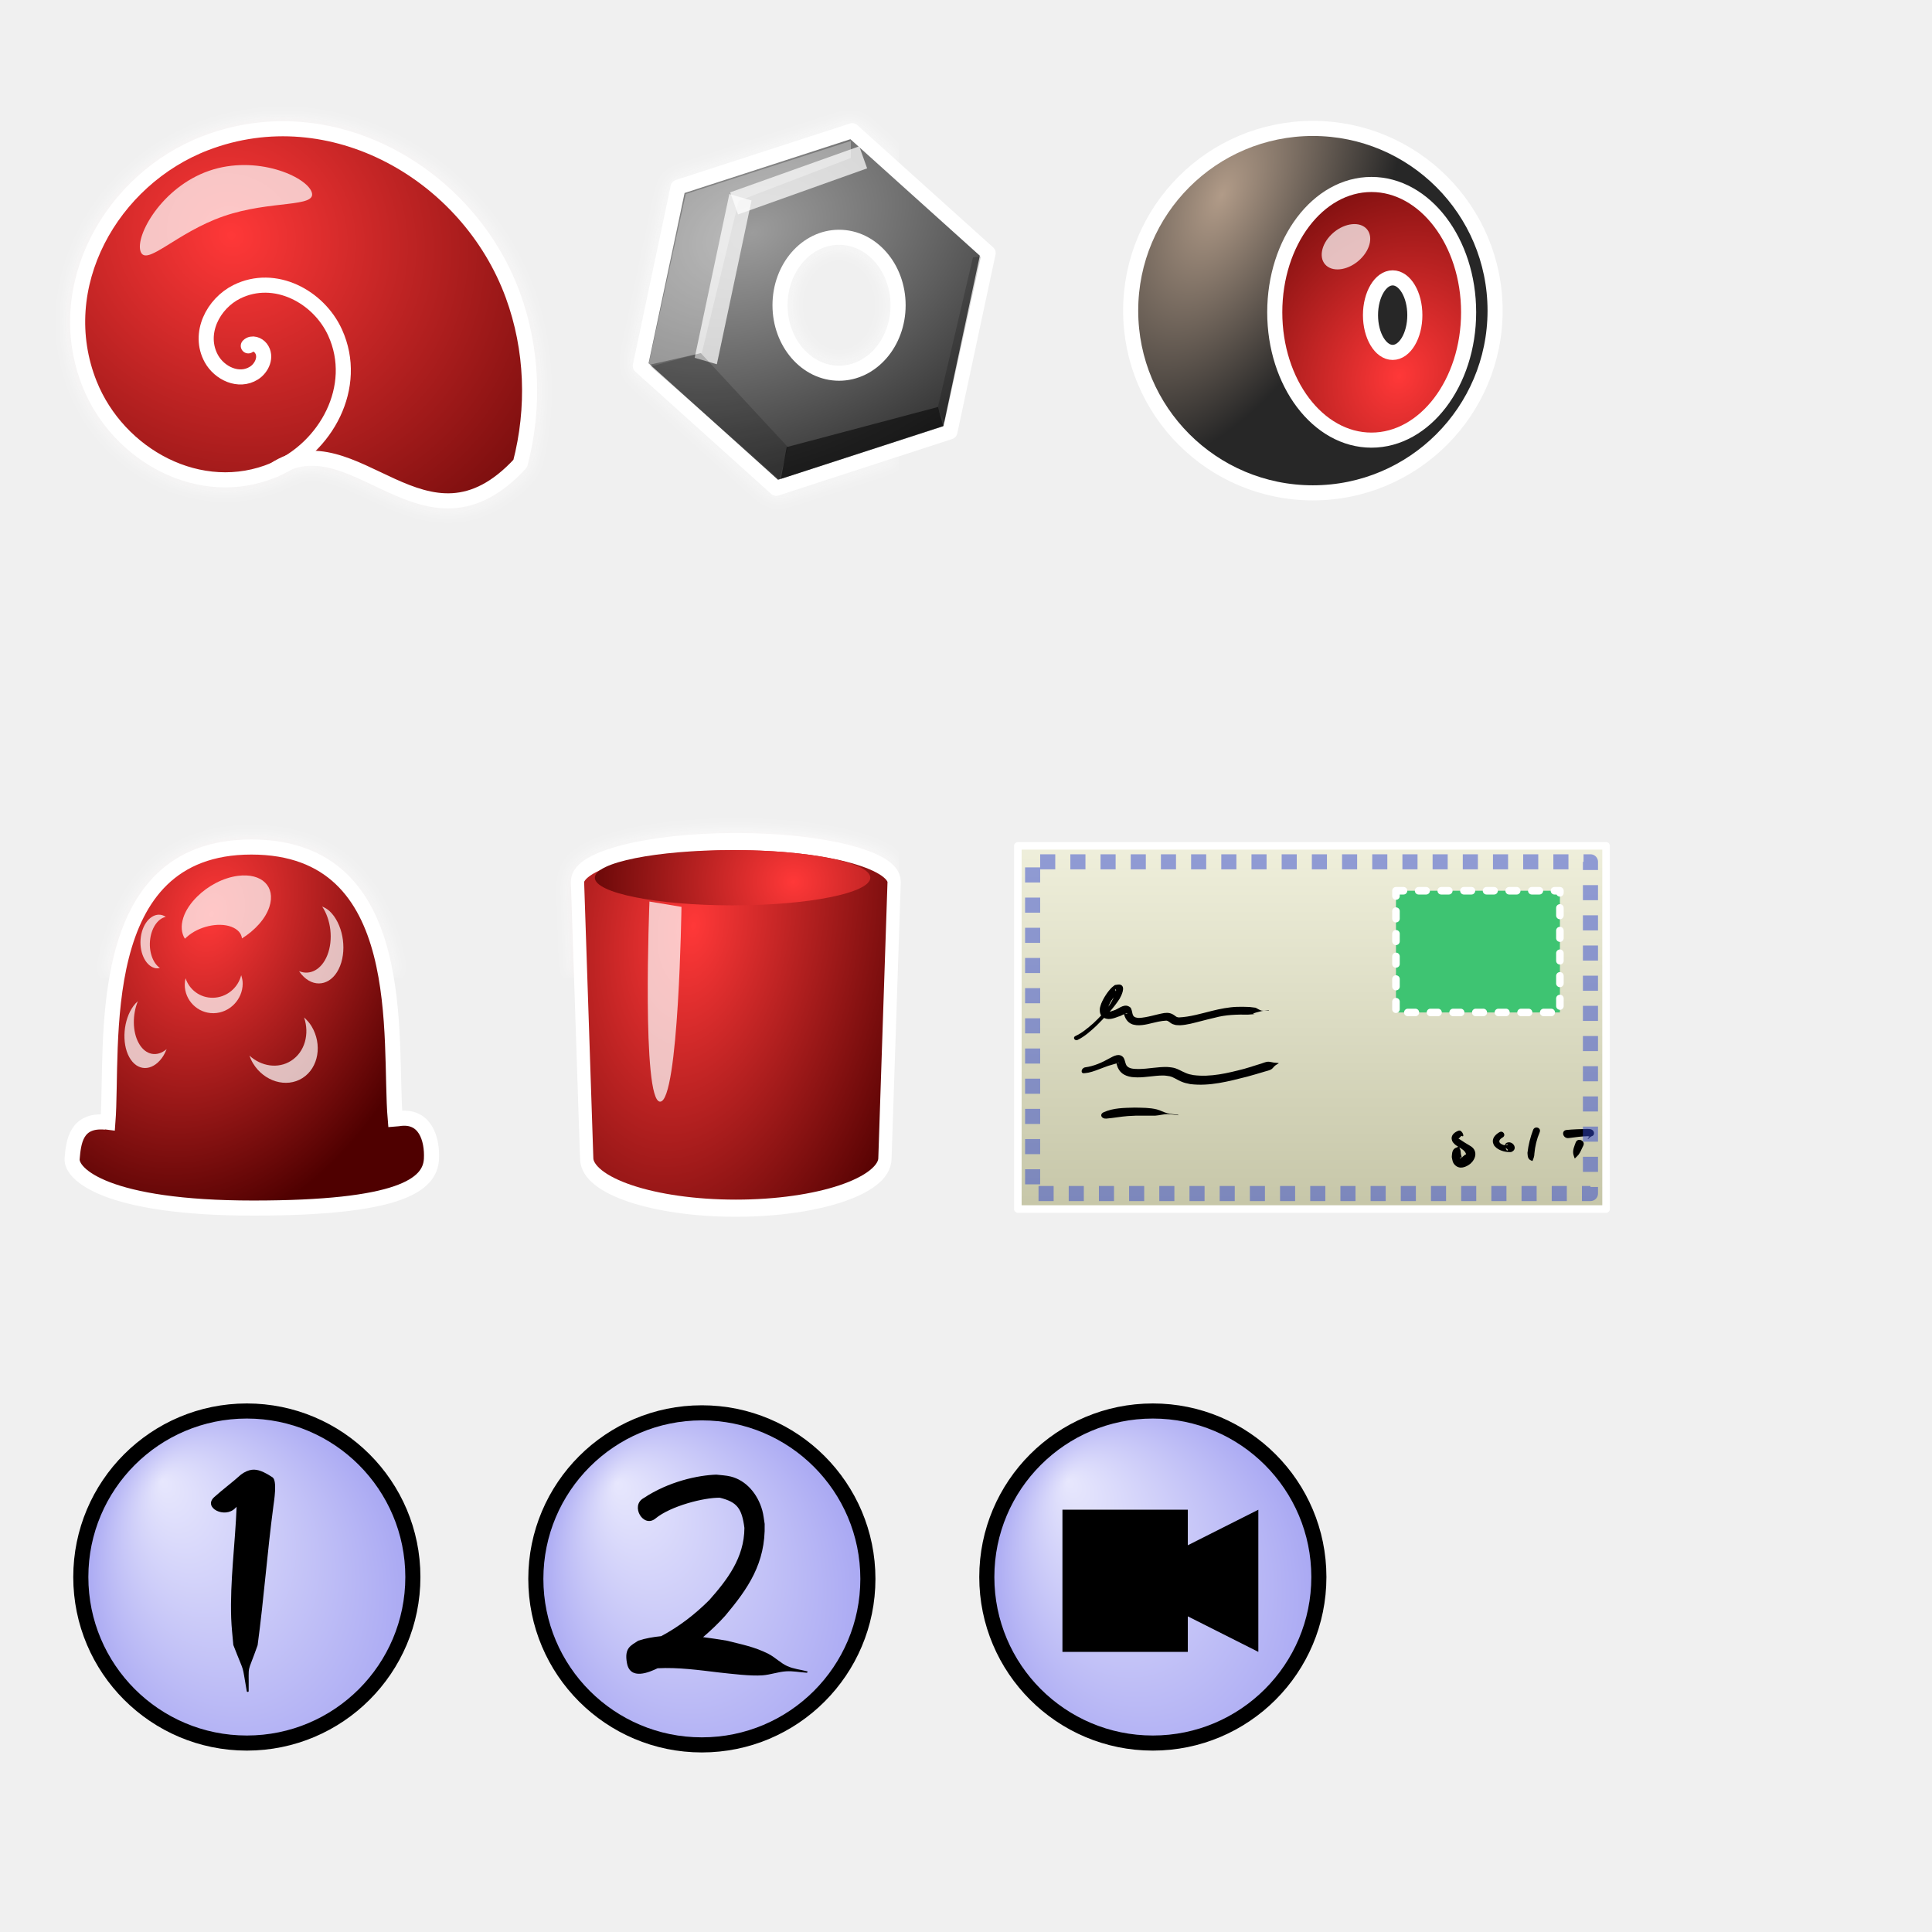
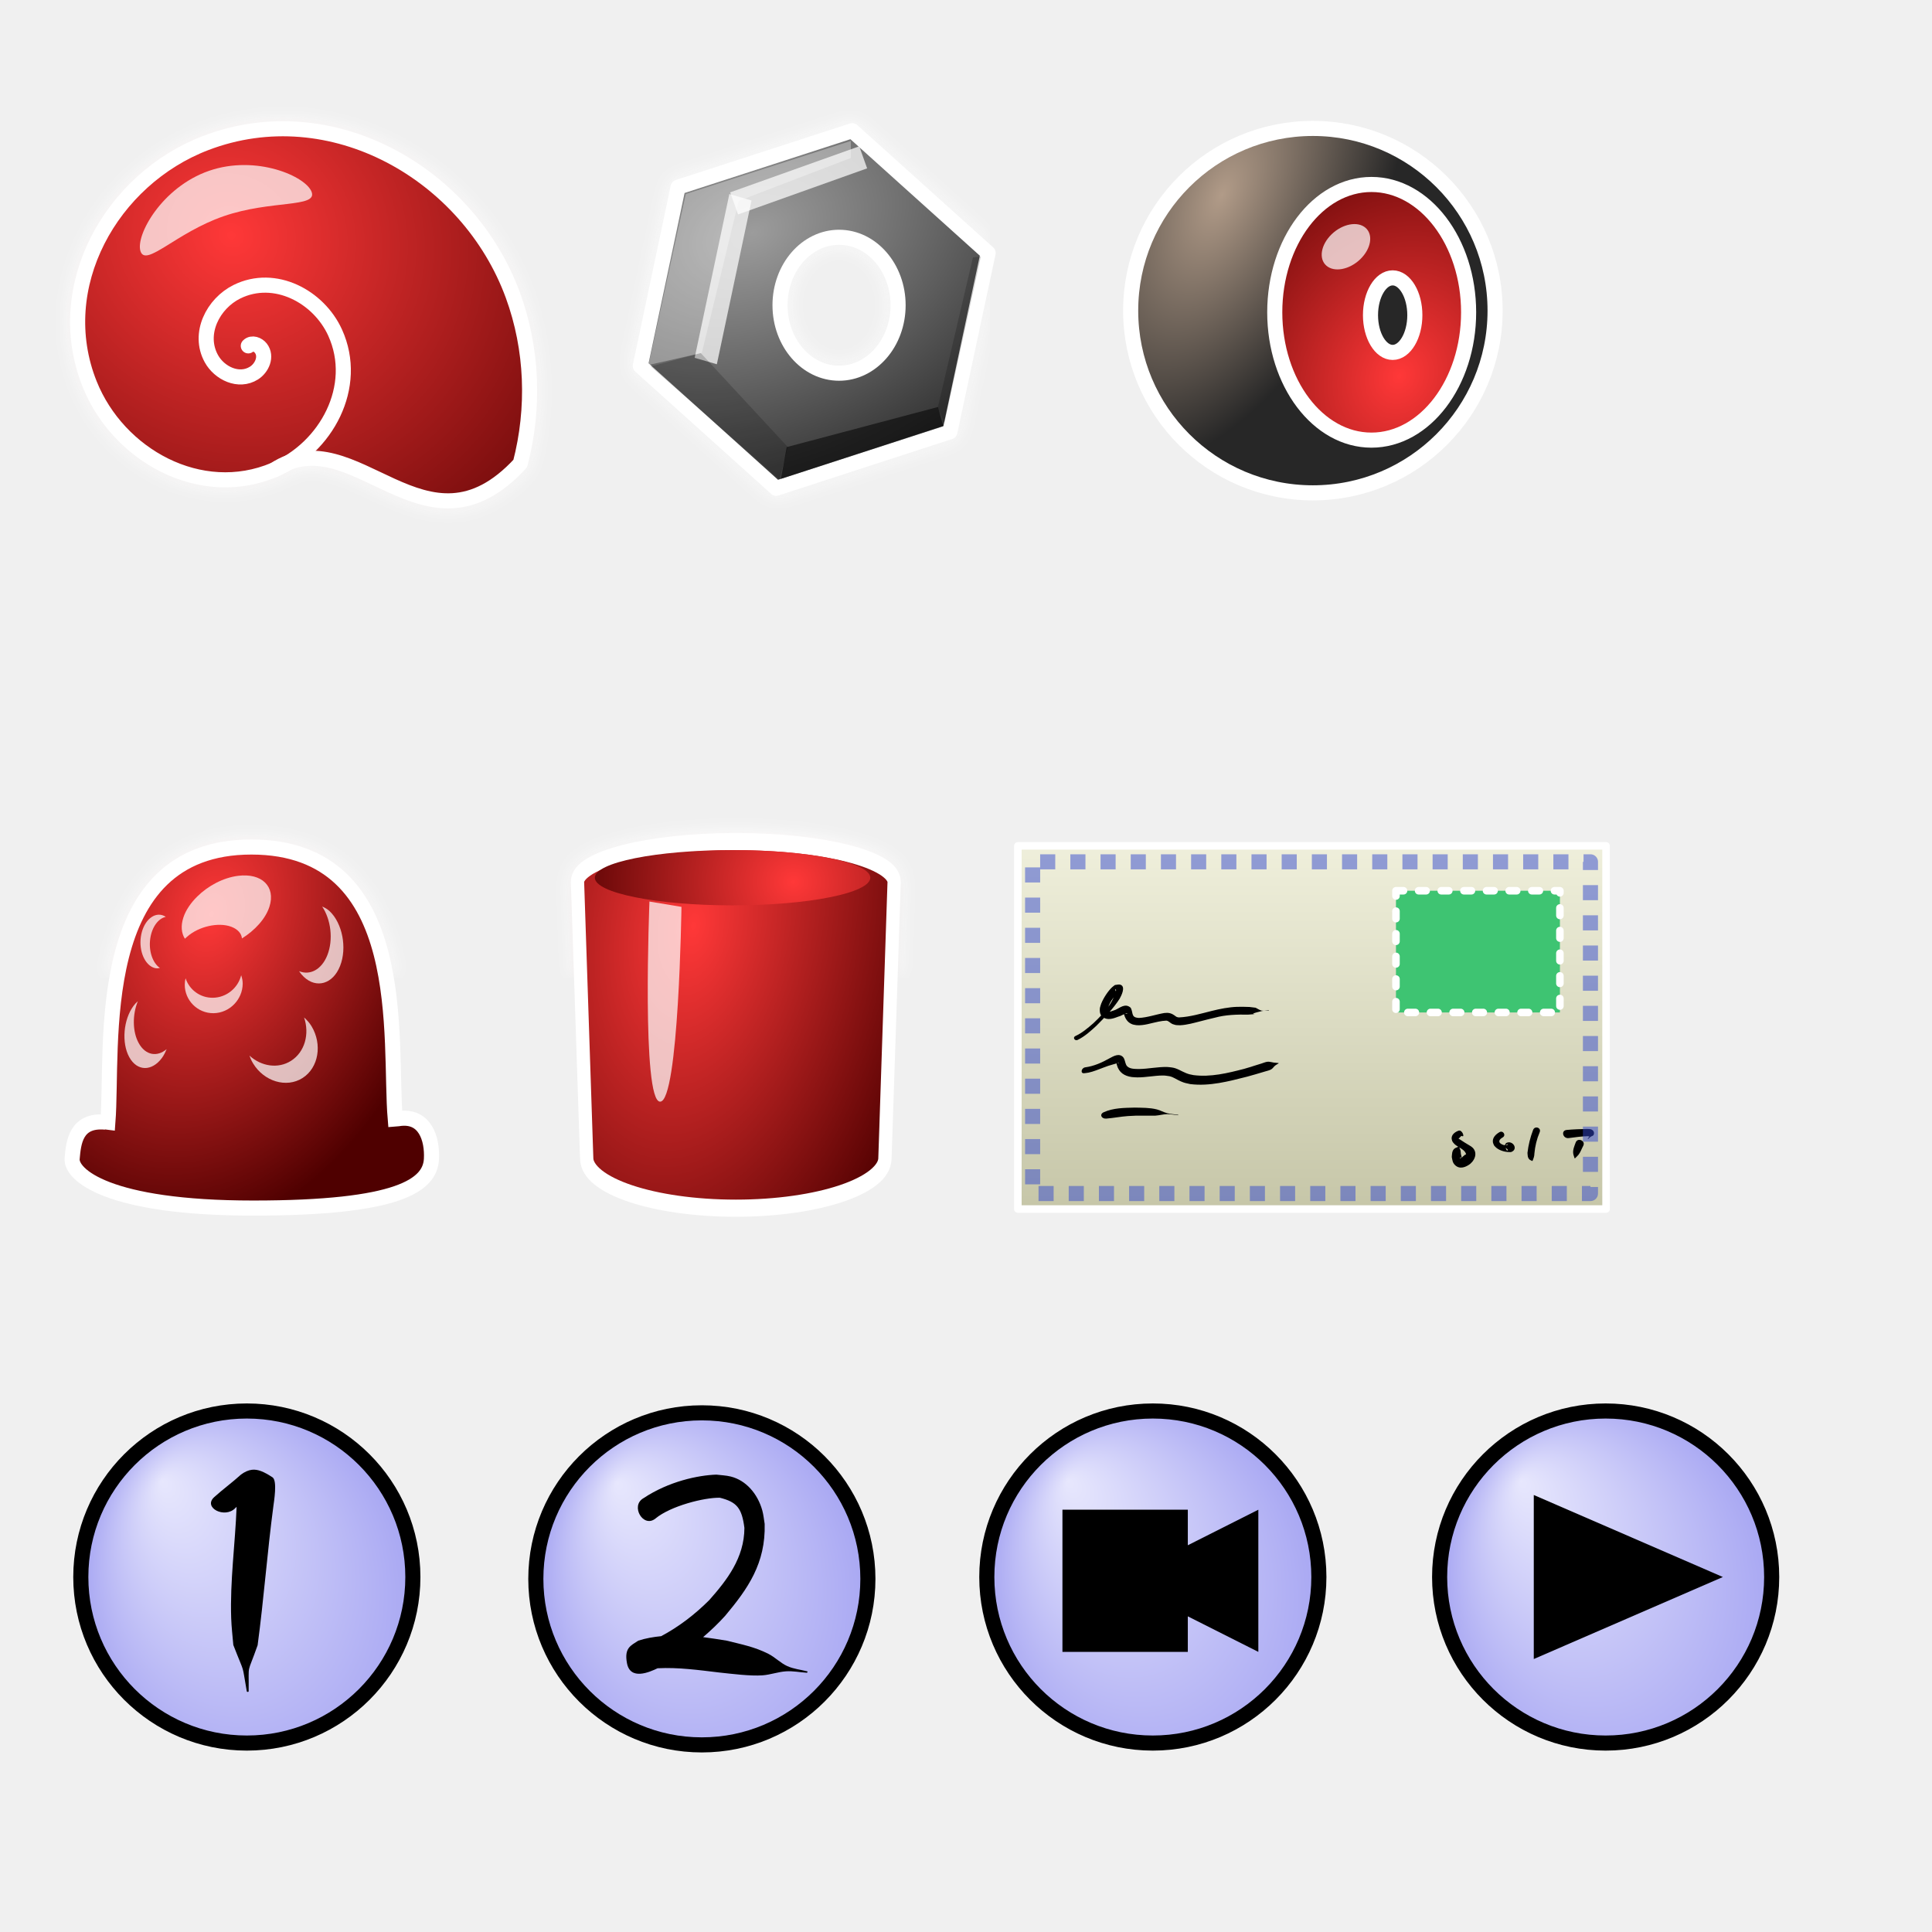
<svg xmlns="http://www.w3.org/2000/svg" xmlns:xlink="http://www.w3.org/1999/xlink" width="256" height="256" id="svg2" version="1.0">
  <defs id="defs4">
    <linearGradient id="linearGradient2410">
      <stop style="stop-color:#e7e7fd;stop-opacity:1" offset="0" id="stop2412" />
      <stop style="stop-color:#a5a4f2;stop-opacity:1" offset="1" id="stop2414" />
    </linearGradient>
    <linearGradient id="linearGradient3352">
      <stop style="stop-color:#c6c6a8;stop-opacity:1;" offset="0" id="stop3354" />
      <stop style="stop-color:#efefdb;stop-opacity:1;" offset="1" id="stop3356" />
    </linearGradient>
    <linearGradient id="linearGradient3275">
      <stop style="stop-color:#b19b88;stop-opacity:1;" offset="0" id="stop3277" />
      <stop style="stop-color:#272727;stop-opacity:1;" offset="1" id="stop3279" />
    </linearGradient>
    <linearGradient id="linearGradient3236">
      <stop id="stop3238" offset="0" style="stop-color:#9c9c9c;stop-opacity:1;" />
      <stop id="stop3240" offset="1" style="stop-color:#272727;stop-opacity:1;" />
    </linearGradient>
    <linearGradient id="linearGradient3168">
      <stop style="stop-color:#ff3838;stop-opacity:1;" offset="0" id="stop3170" />
      <stop style="stop-color:#4f0000;stop-opacity:1;" offset="1" id="stop3172" />
    </linearGradient>
    <filter id="filter3509">
      <feGaussianBlur stdDeviation="1.122" id="feGaussianBlur3511" />
    </filter>
    <linearGradient id="linearGradient3168-9">
      <stop style="stop-color:#ff3838;stop-opacity:1;" offset="0" id="stop3170-2" />
      <stop style="stop-color:#4f0000;stop-opacity:1;" offset="1" id="stop3172-8" />
    </linearGradient>
    <radialGradient r="12.407" fy="15.552" fx="153.715" cy="15.552" cx="153.715" gradientTransform="matrix(-0.5407116,1.708821,-1.2144,-0.3842653,111.749,-251.7625)" gradientUnits="userSpaceOnUse" id="radialGradient3085" xlink:href="#linearGradient3168-9" />
    <radialGradient xlink:href="#linearGradient3168-9" id="radialGradient4191" gradientUnits="userSpaceOnUse" gradientTransform="matrix(-0.5407116,1.708821,-1.2144,-0.3842653,254.296,-242.8174)" cx="141.171" cy="-16.109" fx="141.171" fy="-16.109" r="12.407" />
    <radialGradient xlink:href="#linearGradient3168-9" id="radialGradient4779" gradientUnits="userSpaceOnUse" gradientTransform="matrix(1.724363,0.03676079,-0.03573322,1.599693,-146.7606,-16.76645)" cx="203.38" cy="15.608" fx="203.38" fy="15.608" r="7.812" />
    <radialGradient xlink:href="#linearGradient3168" id="radialGradient5058" gradientUnits="userSpaceOnUse" gradientTransform="matrix(1.81369,1.067278,-0.9837193,1.671695,-3.404269,-19.83994)" cx="17.926" cy="10.397" fx="17.926" fy="10.397" r="15.472" />
    <radialGradient xlink:href="#linearGradient3275" id="radialGradient5060" gradientUnits="userSpaceOnUse" gradientTransform="matrix(-0.7006716,1.45911,-0.7661931,-0.3679296,196.4094,-135.9938)" cx="108.635" cy="18.247" fx="108.635" fy="18.247" r="12.072" />
    <radialGradient xlink:href="#linearGradient3168" id="radialGradient5062" gradientUnits="userSpaceOnUse" gradientTransform="matrix(3.098692,1.417141,-1.65165,3.611466,-204.831,-237.2425)" cx="117.843" cy="26.65" fx="117.843" fy="26.65" r="4.858" />
    <radialGradient xlink:href="#linearGradient3236" id="radialGradient5064" gradientUnits="userSpaceOnUse" gradientTransform="matrix(0.5726484,1.382932,-2.001179,0.8288419,59.42983,-85.42709)" cx="63.268" cy="17.351" fx="63.268" fy="17.351" r="12.797" />
    <radialGradient xlink:href="#linearGradient3168" id="radialGradient5066" gradientUnits="userSpaceOnUse" gradientTransform="matrix(-0.5407116,1.708821,-1.2144,-0.3842653,254.296,-242.8174)" cx="153.715" cy="15.552" fx="153.715" fy="15.552" r="12.407" />
    <radialGradient xlink:href="#linearGradient3168-9" id="radialGradient5090" gradientUnits="userSpaceOnUse" gradientTransform="matrix(-0.5407116,1.708821,-1.2144,-0.3842653,254.296,-242.8174)" cx="141.171" cy="-16.109" fx="141.171" fy="-16.109" r="12.407" />
    <radialGradient xlink:href="#linearGradient3168-9" id="radialGradient5092" gradientUnits="userSpaceOnUse" gradientTransform="matrix(1.724363,0.03676079,-0.03573322,1.599693,-146.7606,-16.76645)" cx="203.38" cy="15.608" fx="203.38" fy="15.608" r="7.812" />
    <linearGradient xlink:href="#linearGradient3352" id="linearGradient5094" gradientUnits="userSpaceOnUse" gradientTransform="matrix(0.9742486,0,0,0.9624677,0.7648714,2.341854)" x1="28" y1="74" x2="28" y2="49" />
    <linearGradient xlink:href="#linearGradient3449" id="linearGradient4158" gradientUnits="userSpaceOnUse" x1="23.94" y1="251.595" x2="23.94" y2="207.248" />
    <linearGradient id="linearGradient3449">
      <stop style="stop-color:#c5c5c5;stop-opacity:1;" offset="0" id="stop52838" />
      <stop style="stop-color:#ffffff;stop-opacity:1;" offset="1" id="stop3453" />
    </linearGradient>
    <linearGradient xlink:href="#linearGradient3449-5" id="linearGradient4156" gradientUnits="userSpaceOnUse" x1="23.94" y1="251.595" x2="23.94" y2="207.248" />
    <linearGradient id="linearGradient3449-5">
      <stop style="stop-color:#c5c5c5;stop-opacity:1;" offset="0" id="stop52838-1" />
      <stop style="stop-color:#ffffff;stop-opacity:1;" offset="1" id="stop3453-0" />
    </linearGradient>
    <filter style="color-interpolation-filters:sRGB" x="-0.3" y="-0.5" height="2" width="1.6" id="filter1953">
      <feTurbulence result="result1" numOctaves="6" seed="0" type="fractalNoise" baseFrequency="0.05" id="feTurbulence1955" />
      <feDisplacementMap result="result3" in="SourceGraphic" scale="2.4" yChannelSelector="G" xChannelSelector="R" in2="result1" id="feDisplacementMap1957" />
      <feColorMatrix in="result1" result="result4" type="saturate" id="feColorMatrix1959" />
      <feComposite k4="0" k3="0.375" k2="-1.06" k1="4.52" operator="arithmetic" id="feComposite1961" in2="result4" />
      <feComposite result="result6" in2="result3" operator="in" id="feComposite1963" />
      <feBlend result="result5" in2="result3" id="feBlend1965" mode="screen" />
      <feColorMatrix values="1 0 0 0 0 0 1 0 0 0 0 0 1 0 0 -0.33 -0.33 -0.33 1 0 " type="matrix" id="feColorMatrix1967" />
    </filter>
    <radialGradient xlink:href="#linearGradient2410" id="radialGradient3671" gradientUnits="userSpaceOnUse" gradientTransform="matrix(0.9820306,-0.1887218,0.2305783,1.199834,-49.97962,-36.03293)" cx="42.061" cy="220.036" fx="33.061" fy="205.036" r="23" />
  </defs>
  <g id="layer2" style="display:none">
    <rect style="fill:#9c9c9c;fill-opacity:1;fill-rule:nonzero;stroke:none;stroke-width:1;marker:none;visibility:visible;display:inline;overflow:visible;enable-background:accumulate" id="rect3179" width="70" height="90" x="5" y="6" />
    <rect y="6" x="80" height="90" width="60" id="rect3214" style="fill:#9c9c9c;fill-opacity:1;fill-rule:nonzero;stroke:none;stroke-width:1;marker:none;visibility:visible;display:inline;overflow:visible;enable-background:accumulate" />
    <rect style="fill:#9c9c9c;fill-opacity:1;fill-rule:nonzero;stroke:none;stroke-width:1;marker:none;visibility:visible;display:inline;overflow:visible;enable-background:accumulate" id="rect3216" width="60" height="90" x="145" y="6" />
    <rect y="101" x="5" height="90" width="60" id="rect3218" style="fill:#9c9c9c;fill-opacity:1;fill-rule:nonzero;stroke:none;stroke-width:1;marker:none;visibility:visible;display:inline;overflow:visible;enable-background:accumulate" />
    <rect y="101" x="130" height="90" width="90" id="rect3330" style="fill:#9c9c9c;fill-opacity:1;fill-rule:nonzero;stroke:none;stroke-width:1;marker:none;visibility:visible;display:inline;overflow:visible;enable-background:accumulate" />
    <rect style="fill:#9c9c9c;fill-opacity:1;fill-rule:nonzero;stroke:none;stroke-width:1;marker:none;visibility:visible;display:inline;overflow:visible;enable-background:accumulate" id="rect3049" width="55" height="90" x="70" y="101" />
  </g>
  <g id="layer3" style="display:inline">
    <use x="0" y="0" xlink:href="#g3432" id="use3470" width="1" height="1" style="fill:#ffffff;fill-opacity:1;filter:url(#filter3509)" />
  </g>
  <g id="layer1" style="display:inline">
    <g id="g3432" transform="matrix(2,0,0,2,-5,-6)">
      <g id="g3390" transform="translate(-1.049233,1.914617)">
        <path style="fill:url(#radialGradient5058);fill-opacity:1;fill-rule:evenodd;stroke:#ffffff;stroke-width:1;stroke-linecap:butt;stroke-linejoin:round;stroke-opacity:1;stroke-miterlimit:4;stroke-dasharray:none" d="M 21.723,32.213 C 16.833,34.287 11.378,31.248 9.49,26.535 6.899,20.068 10.929,12.947 17.18,10.56 c 8.323,-3.177 17.396,2.024 20.351,10.09 1.303,3.558 1.441,7.485 0.487,11.145 -6.322,6.845 -10.948,-3.064 -16.294,0.418 z" id="path2388" />
        <path style="fill:none;stroke:#ffffff;stroke-width:1;stroke-linecap:round;stroke-linejoin:miter;stroke-opacity:1;stroke-miterlimit:4;stroke-dasharray:none" d="m 20,24 c 0.244,-0.251 0.65,-0.083 0.832,0.155 0.421,0.55 0.07,1.314 -0.454,1.645 -1.013,0.64 -2.298,0.008 -2.827,-0.956 -0.91,-1.657 0.116,-3.65 1.697,-4.431 2.505,-1.237 5.415,0.312 6.504,2.71 1.624,3.576 -0.592,7.634 -4.028,9.091" id="path2383" />
        <path transform="matrix(0.9448977,-0.3273657,0.3273657,0.9448977,-5.692148,4.031479)" style="fill:#ffffff;fill-opacity:0.719;fill-rule:nonzero;stroke:none;stroke-width:1;marker:none;visibility:visible;display:inline;overflow:visible;enable-background:accumulate" d="m 25.043,19.03 c 0,1.104 -2.731,-0.403 -6.043,-0.403 -3.312,0 -5.957,1.507 -5.957,0.403 0,-1.104 2.719,-3.561 6.031,-3.561 3.312,0 5.969,2.457 5.969,3.561 z" id="path3187" />
      </g>
      <g id="g3404" transform="translate(-21.10128,1.911693)">
-         <path style="fill:url(#radialGradient5060);fill-opacity:1;fill-rule:nonzero;stroke:#ffffff;stroke-width:1;stroke-linecap:round;stroke-linejoin:round;stroke-miterlimit:4;stroke-opacity:1;stroke-dasharray:none;stroke-dashoffset:0;marker:none;visibility:visible;display:inline;overflow:visible;enable-background:accumulate" id="path3248" d="m 124.411,23.484 c 0,6.667 -5.405,12.072 -12.072,12.072 -6.667,0 -12.072,-5.405 -12.072,-12.072 0,-6.667 5.405,-12.072 12.072,-12.072 C 119.006,11.412 124.411,16.817 124.411,23.484 Z" transform="translate(-1.756026,-1.815232)" />
+         <path style="fill:url(#radialGradient5060);fill-opacity:1;fill-rule:nonzero;stroke:#ffffff;stroke-width:1;stroke-linecap:round;stroke-linejoin:round;stroke-miterlimit:4;stroke-opacity:1;stroke-dasharray:none;stroke-dashoffset:0;marker:none;visibility:visible;display:inline;overflow:visible;enable-background:accumulate" id="path3248" d="m 124.411,23.484 c 0,6.667 -5.405,12.072 -12.072,12.072 -6.667,0 -12.072,-5.405 -12.072,-12.072 0,-6.667 5.405,-12.072 12.072,-12.072 6.667,0 12.072,5.405 12.072,12.072 z" transform="translate(-1.756026,-1.815232)" />
        <path style="fill:url(#radialGradient5062);fill-opacity:1;fill-rule:nonzero;stroke:#ffffff;stroke-width:1;stroke-linecap:round;stroke-linejoin:round;stroke-miterlimit:4;stroke-opacity:1;stroke-dasharray:none;stroke-dashoffset:0;marker:none;visibility:visible;display:inline;overflow:visible;enable-background:accumulate" d="m 114.463,13.31 c -3.544,0 -6.406,3.798 -6.406,8.469 0,4.671 2.863,8.469 6.406,8.469 3.544,0 6.438,-3.798 6.438,-8.469 0,-4.671 -2.894,-8.469 -6.438,-8.469 z m 1.406,6.188 c 0.805,0 1.469,1.106 1.469,2.469 0,1.362 -0.664,2.469 -1.469,2.469 -0.805,0 -1.469,-1.106 -1.469,-2.469 0,-1.362 0.664,-2.469 1.469,-2.469 z" id="path3250" />
-         <path style="fill:#ffffff;fill-opacity:0.719;fill-rule:nonzero;stroke:none;stroke-width:1;marker:none;visibility:visible;display:inline;overflow:visible;enable-background:accumulate" id="path3262" d="m 116.77,19.747 c 0,0.849 -0.947,1.538 -2.115,1.538 -1.168,0 -2.115,-0.688 -2.115,-1.538 0,-0.849 0.947,-1.538 2.115,-1.538 C 115.823,18.209 116.77,18.898 116.77,19.747 Z" transform="matrix(0.6144794,-0.5920037,0.6152111,0.5389105,30.17306,74.67001)" />
+         <path style="fill:#ffffff;fill-opacity:0.719;fill-rule:nonzero;stroke:none;stroke-width:1;marker:none;visibility:visible;display:inline;overflow:visible;enable-background:accumulate" id="path3262" d="m 116.77,19.747 c 0,0.849 -0.947,1.538 -2.115,1.538 -1.168,0 -2.115,-0.688 -2.115,-1.538 0,-0.849 0.947,-1.538 2.115,-1.538 1.168,0 2.115,0.688 2.115,1.538 z" transform="matrix(0.6144794,-0.5920037,0.6152111,0.5389105,30.17306,74.67001)" />
      </g>
      <g id="g3395" transform="translate(-8.571149,1.970155)">
        <path style="fill:url(#radialGradient5064);fill-opacity:1;fill-rule:nonzero;stroke:#ffffff;stroke-width:1;stroke-linecap:round;stroke-linejoin:round;stroke-miterlimit:4;stroke-opacity:1;stroke-dasharray:none;stroke-dashoffset:0;marker:none;visibility:visible;display:inline;overflow:visible;enable-background:accumulate" d="M 67.533,9.688 55.997,13.43 53.493,25.277 62.497,33.381 74.005,29.638 76.537,17.792 67.533,9.688 z m -0.872,7.063 c 2.16,1e-6 3.911,2.017 3.911,4.502 3e-6,2.485 -1.751,4.502 -3.911,4.502 -2.16,10e-7 -3.911,-2.017 -3.911,-4.502 -10e-7,-2.485 1.751,-4.502 3.911,-4.502 z" id="path3220" />
        <rect style="fill:#ffffff;fill-opacity:0.719;fill-rule:nonzero;stroke:none;stroke-width:1;marker:none;visibility:visible;display:inline;overflow:visible;enable-background:accumulate" id="rect3244" width="9.08" height="1.552" x="51.361" y="32.955" transform="matrix(0.9418143,-0.3361335,0.3360657,0.9418385,0,0)" />
        <rect transform="matrix(0.2071927,-0.9783002,0.9604439,0.2784735,0,0)" y="61.146" x="-7.88" height="1.53" width="11.092" id="rect3246" style="fill:#ffffff;fill-opacity:0.719;fill-rule:nonzero;stroke:none;stroke-width:1;marker:none;visibility:visible;display:inline;overflow:visible;enable-background:accumulate" />
        <path style="fill:#000000;fill-opacity:0.534;fill-rule:evenodd;stroke:none;display:inline" d="m 62.81,32.758 0.382,-2.106 10.022,-2.658 0.35,1.279 -10.754,3.485 z" id="path3285" />
        <path style="fill:#000000;fill-opacity:0.186;fill-rule:evenodd;stroke:none;display:inline" d="m 57.494,24.417 5.777,6.238 -0.565,2.132 -8.515,-7.478 3.303,-0.892 z" id="path3287" />
        <path style="fill:#000000;fill-opacity:0.186;fill-rule:evenodd;stroke:none;display:inline" d="m 76.058,18.021 -0.525,0.058 -2.336,9.973 0.454,0.966 2.407,-10.997 z" id="path3289" />
        <path style="fill:#ffffff;fill-opacity:0.317;fill-rule:evenodd;stroke:none;display:inline" d="m 54.031,25.212 3.537,-0.8 2.444,-10.073 7.427,-2.845 0.005,-1.129 -10.937,3.517 -2.476,11.331 z" id="path3291" />
      </g>
      <g id="g3409" transform="translate(-135.7698,49.67185)">
        <path style="fill:url(#radialGradient5066);fill-opacity:1;fill-rule:evenodd;stroke:#ffffff;stroke-width:1;stroke-linecap:butt;stroke-linejoin:miter;stroke-opacity:1;display:inline;stroke-miterlimit:4;stroke-dasharray:none" d="m 154.922,9.445 c -10.65,0 -9.117,13.211 -9.504,18.227 -0.003,-3.58e-4 -0.149,3.65e-4 -0.15,0 -1.99,-0.184 -2.127,1.364 -2.219,2.418 -0.092,1.053 2.315,3.276 11.992,3.276 9.677,2e-6 11.72,-1.518 11.812,-3.245 0.071,-1.318 -0.41,-2.981 -2.219,-2.672 -0.026,0.004 -0.144,-0.004 -0.18,0 -0.439,-5.185 1.119,-18.004 -9.534,-18.004 z" id="path3295" />
        <path style="fill:#ffffff;fill-opacity:0.719;fill-rule:nonzero;stroke:none;stroke-width:1;marker:none;visibility:visible;display:inline;overflow:visible;enable-background:accumulate" d="m 159.614,13.389 c 0.58,0.861 0.75,2.191 0.344,3.219 -0.382,0.967 -1.153,1.358 -1.875,1.062 0.098,0.145 0.192,0.261 0.312,0.375 0.839,0.795 1.932,0.482 2.406,-0.719 0.474,-1.201 0.151,-2.83 -0.688,-3.625 -0.161,-0.153 -0.328,-0.241 -0.5,-0.312 z" id="path3310" />
        <path id="path3317" d="m 158.415,20.736 c 0.375,1.087 0.053,2.292 -0.863,2.874 -0.862,0.548 -1.977,0.368 -2.755,-0.345 0.063,0.183 0.134,0.339 0.238,0.512 0.724,1.2 2.207,1.654 3.277,0.974 1.07,-0.68 1.322,-2.232 0.598,-3.433 -0.139,-0.231 -0.31,-0.412 -0.496,-0.583 z" style="fill:#ffffff;fill-opacity:0.719;fill-rule:nonzero;stroke:none;stroke-width:1;marker:none;visibility:visible;display:inline;overflow:visible;enable-background:accumulate" />
        <path style="fill:#ffffff;fill-opacity:0.719;fill-rule:nonzero;stroke:none;stroke-width:1;marker:none;visibility:visible;display:inline;overflow:visible;enable-background:accumulate" d="m 149.309,22.835 c -0.63,0.541 -1.402,0.413 -1.849,-0.399 -0.421,-0.765 -0.42,-1.894 -0.058,-2.775 -0.106,0.091 -0.195,0.186 -0.291,0.316 -0.666,0.904 -0.799,2.44 -0.277,3.39 0.522,0.95 1.5,0.954 2.166,0.05 0.128,-0.174 0.222,-0.371 0.309,-0.581 z" id="path3319" />
        <path style="fill:#ffffff;fill-opacity:0.719;fill-rule:nonzero;stroke:none;stroke-width:1;marker:none;visibility:visible;display:inline;overflow:visible;enable-background:accumulate" d="m 151.34,12.723 c -0.432,0.427 -0.765,0.905 -0.926,1.408 -0.176,0.549 -0.124,1.028 0.105,1.39 0.041,-0.043 0.097,-0.086 0.144,-0.129 0.768,-0.687 2.073,-0.982 2.926,-0.665 0.427,0.158 0.683,0.446 0.711,0.775 0.85,-0.532 1.56,-1.293 1.819,-2.099 0.431,-1.341 -0.506,-2.248 -2.077,-2.049 -0.982,0.124 -1.983,0.658 -2.702,1.369 z" id="path3321" />
        <path style="fill:#ffffff;fill-opacity:0.719;fill-rule:nonzero;stroke:none;stroke-width:1;marker:none;visibility:visible;display:inline;overflow:visible;enable-background:accumulate" d="m 154.249,17.939 c -0.207,0.838 -0.963,1.479 -1.87,1.493 -0.854,0.013 -1.57,-0.536 -1.814,-1.293 -0.035,0.141 -0.053,0.268 -0.054,0.419 -0.008,1.046 0.852,1.912 1.912,1.897 1.06,-0.016 1.918,-0.906 1.926,-1.951 0.002,-0.201 -0.042,-0.383 -0.099,-0.564 z" id="path3326" />
        <path id="path3328" d="m 148.865,17.459 c -0.476,-0.323 -0.758,-1.114 -0.641,-1.942 0.111,-0.78 0.54,-1.344 1.03,-1.444 -0.08,-0.054 -0.154,-0.091 -0.245,-0.116 -0.629,-0.175 -1.27,0.469 -1.407,1.437 -0.137,0.968 0.28,1.891 0.909,2.066 0.121,0.034 0.236,0.024 0.354,1.06e-4 z" style="fill:#ffffff;fill-opacity:0.719;fill-rule:nonzero;stroke:none;stroke-width:1;marker:none;visibility:visible;display:inline;overflow:visible;enable-background:accumulate" />
      </g>
      <g id="g3418" transform="translate(61.3768,9.53724)">
        <rect style="fill:url(#linearGradient5094);fill-opacity:1;fill-rule:nonzero;stroke:#ffffff;stroke-width:0.5;stroke-linecap:round;stroke-linejoin:round;stroke-miterlimit:4;stroke-opacity:1;stroke-dasharray:none;stroke-dashoffset:0;marker:none;visibility:visible;display:inline;overflow:visible;enable-background:accumulate" id="rect3332" width="38.97" height="24.062" x="8.559" y="49.503" />
        <rect style="fill:#3ec472;fill-opacity:1;fill-rule:nonzero;stroke:#ffffff;stroke-width:0.5;stroke-linecap:round;stroke-linejoin:round;stroke-miterlimit:4;stroke-opacity:1;stroke-dasharray:0.5, 1;stroke-dashoffset:0;marker:none;visibility:visible;display:inline;overflow:visible;enable-background:accumulate" id="rect3334" width="10.861" height="8.064" x="33.61" y="52.477" />
        <path style="fill:#000000;fill-opacity:1;fill-rule:nonzero;stroke:none;display:inline" id="path3336" d="m 12.367,62.106 c 0.448,-0.206 0.825,-0.531 1.195,-0.851 0.403,-0.381 0.797,-0.781 1.098,-1.25 0.121,-0.189 0.194,-0.348 0.292,-0.545 0.026,-0.068 0.057,-0.134 0.078,-0.203 0.015,-0.05 0.026,-0.101 0.032,-0.153 0.023,-0.202 -0.118,-0.068 0.011,0.05 0.044,0.04 0.114,0.036 0.171,0.054 -0.3,0.246 -0.552,0.576 -0.686,0.944 -0.025,0.069 -0.035,0.143 -0.053,0.215 0.005,0.045 -7.49e-4,0.092 0.016,0.134 0.007,0.016 0.03,0.025 0.047,0.025 0.018,-7.66e-4 0.03,-0.022 0.048,-0.028 0.033,-0.012 0.069,-0.014 0.103,-0.024 0.101,-0.03 0.199,-0.069 0.298,-0.103 0.321,-0.146 0.644,-0.449 0.994,-0.162 0.059,0.048 0.064,0.138 0.096,0.207 0.075,0.36 0.088,0.457 0.47,0.489 0.574,-0.029 1.117,-0.231 1.68,-0.327 0.261,-0.033 0.449,6.36e-4 0.661,0.147 0.139,0.096 0.137,0.124 0.307,0.145 0.749,-0.034 1.479,-0.257 2.203,-0.437 0.54,-0.133 1.088,-0.242 1.645,-0.264 0.3,-0.012 0.53,2.95e-4 0.836,0.009 0.134,0.016 0.269,0.033 0.403,0.049 0.135,0.064 0.259,0.163 0.405,0.193 0.148,0.03 0.302,-0.013 0.453,-0.019 0.02,-8.37e-4 0.025,0.027 0.005,0.028 l 0,0 c -0.151,0.006 -0.306,-0.015 -0.454,0.019 -1.355,0.318 0.291,0.134 -0.904,0.236 -0.745,-0.011 -1.488,0.005 -2.212,0.205 -0.71,0.17 -0.245,0.056 -0.96,0.238 -0.434,0.11 -0.872,0.237 -1.322,0.261 -0.099,0.005 -0.198,-0.008 -0.298,-0.013 -0.077,-0.023 -0.157,-0.039 -0.231,-0.07 -0.146,-0.062 -0.234,-0.206 -0.398,-0.223 -0.254,0.021 -0.262,0.016 -0.536,0.07 -0.476,0.094 -0.942,0.268 -1.435,0.233 -0.095,-0.02 -0.194,-0.026 -0.285,-0.06 -0.332,-0.121 -0.495,-0.417 -0.565,-0.743 0.186,0.116 0.292,0.018 0.209,0.022 -0.193,0.011 -0.364,0.168 -0.548,0.206 -0.272,0.102 -0.605,0.236 -0.899,0.121 -0.328,-0.128 -0.372,-0.382 -0.342,-0.691 0.029,-0.096 0.05,-0.195 0.088,-0.288 0.143,-0.357 0.432,-0.809 0.711,-1.075 0.061,-0.058 0.133,-0.104 0.199,-0.156 0.121,-0.006 0.25,-0.057 0.364,-0.017 0.373,0.13 0.044,0.753 -0.059,0.934 -0.431,0.665 -0.99,1.24 -1.549,1.797 -0.378,0.347 -0.763,0.697 -1.229,0.925 -0.189,0.092 -0.346,-0.165 -0.155,-0.253 z" />
        <path style="fill:#000000;fill-opacity:1;fill-rule:nonzero;stroke:none;display:inline" id="path3338" d="m 13.029,64.175 c 0.571,-0.076 1.107,-0.317 1.604,-0.598 0.274,-0.148 0.641,-0.363 0.908,-0.067 0.073,0.081 0.12,0.279 0.151,0.387 0.017,0.044 0.029,0.09 0.052,0.131 0.157,0.277 0.582,0.252 0.846,0.26 0.625,-0.009 1.243,-0.152 1.869,-0.134 0.104,0.003 0.207,0.022 0.31,0.033 0.339,0.044 0.617,0.247 0.927,0.37 0.223,0.089 0.254,0.083 0.502,0.135 1.131,0.145 2.258,-0.13 3.345,-0.413 2.062,-0.608 -0.653,0.198 1.146,-0.352 0.141,-0.043 0.278,-0.11 0.425,-0.122 0.135,-0.011 0.268,0.041 0.402,0.057 0.101,0.012 0.203,0.019 0.304,0.029 0.02,0.002 0.027,0.016 0.01,0.027 l 0,0 c -0.076,0.048 -0.157,0.087 -0.227,0.143 -0.092,0.075 -0.154,0.188 -0.256,0.248 -0.127,0.074 -0.277,0.1 -0.418,0.144 -0.305,0.097 -0.886,0.259 -1.178,0.341 -1.229,0.311 -2.492,0.651 -3.77,0.493 -0.309,-0.07 -0.349,-0.063 -0.626,-0.18 -0.252,-0.106 -0.474,-0.279 -0.744,-0.341 -0.171,-0.025 -0.292,-0.05 -0.464,-0.048 -0.559,0.005 -1.108,0.128 -1.668,0.124 -0.123,-0.007 -0.247,-0.005 -0.37,-0.022 -0.499,-0.069 -0.85,-0.302 -0.989,-0.796 -0.008,-0.041 -0.024,-0.081 -0.024,-0.122 -7e-5,-0.038 0.075,0.019 0.113,0.017 0.02,-0.001 0.07,-0.029 0.05,-0.03 -0.085,-0.003 -0.347,0.081 -0.396,0.095 -0.386,0.114 -0.253,0.068 -0.651,0.216 -0.318,0.118 -0.638,0.257 -0.972,0.327 -0.092,0.019 -0.186,0.026 -0.279,0.039 -0.278,0.039 -0.21,-0.354 0.068,-0.391 z" />
        <path style="fill:#000000;fill-opacity:1;fill-rule:nonzero;stroke:none;display:inline" id="path3340" d="m 14.24,67.155 c 0.641,-0.297 1.376,-0.292 2.067,-0.311 0.493,0.014 0.975,-0.001 1.459,0.12 0.237,0.06 0.452,0.191 0.689,0.251 0.236,0.06 0.481,0.071 0.722,0.107 0.02,0.003 0.012,0.029 -0.007,0.027 l 0,0 c -0.244,-0.023 -0.486,-0.075 -0.731,-0.07 -0.257,0.005 -0.508,0.081 -0.765,0.098 -0.117,0.008 -1.083,0.001 -1.263,5.4e-5 -0.188,0.009 -0.375,0.014 -0.563,0.028 -0.479,0.035 -0.951,0.129 -1.43,0.168 -0.321,0.026 -0.47,-0.283 -0.178,-0.418 z" />
        <path style="fill:#000000;fill-opacity:1;fill-rule:nonzero;stroke:none;display:inline" id="path3342" d="m 37.967,68.717 c -0.022,-0.016 -0.316,0.278 -0.168,0.206 0.249,0.172 0.509,0.327 0.769,0.481 0.051,0.042 0.11,0.077 0.153,0.127 0.232,0.268 0.172,0.608 -0.03,0.871 -0.046,0.061 -0.105,0.111 -0.157,0.166 -0.289,0.225 -0.701,0.389 -1.01,0.086 -0.171,-0.168 -0.171,-0.319 -0.217,-0.536 0.019,-0.186 0.006,-0.392 0.158,-0.54 0.079,-0.077 0.199,-0.093 0.292,-0.152 0.064,-0.041 0.118,-0.097 0.176,-0.146 0.015,-0.013 0.034,0.004 0.021,0.019 l 0,0 c -0.046,0.053 -0.126,0.089 -0.139,0.158 -0.014,0.076 0.053,0.145 0.07,0.221 0.024,0.103 0.009,0.212 0.043,0.313 0.01,0.037 0.02,0.074 0.03,0.112 0.025,0.098 -0.075,-0.008 -0.12,0.084 -0.028,0.058 0.268,-0.107 0.177,-0.075 0.051,-0.041 0.097,-0.09 0.149,-0.13 0.09,-0.068 0.134,0.016 0.031,-0.187 -0.035,-0.039 -0.066,-0.083 -0.105,-0.117 -0.243,-0.214 -0.59,-0.306 -0.751,-0.609 -0.014,-0.065 -0.042,-0.128 -0.042,-0.194 -6.71e-4,-0.255 0.24,-0.422 0.452,-0.499 0.268,-0.097 0.448,0.508 0.216,0.341 z" />
        <path style="fill:#000000;fill-opacity:1;fill-rule:nonzero;stroke:none;display:inline" id="path3344" d="m 40.675,68.823 c -0.136,0.072 -0.299,0.221 -0.174,0.37 0.122,0.111 0.304,0.17 0.47,0.135 0.031,-0.007 0.045,-0.046 0.069,-0.068 -0.285,0.048 -0.167,0.27 -0.092,0.412 0.003,0.005 0.006,0.014 0.012,0.014 0.105,-0.01 0.07,-0.022 0.03,-0.09 -0.037,-0.028 -0.075,-0.055 -0.112,-0.083 -0.019,-0.014 -0.025,0.003 -0.027,-0.021 l 0,0 c -0.006,-0.062 -0.012,-0.124 -0.019,-0.186 0.031,-0.04 0.047,-0.099 0.093,-0.121 0.425,-0.208 0.827,0.431 0.304,0.607 -0.329,0.011 -0.694,-0.069 -0.96,-0.277 -0.057,-0.044 -0.102,-0.103 -0.153,-0.154 -0.027,-0.065 -0.066,-0.126 -0.08,-0.195 -0.063,-0.314 0.182,-0.548 0.426,-0.691 0.248,-0.146 0.466,0.212 0.212,0.347 z" />
        <path style="fill:#000000;fill-opacity:1;fill-rule:nonzero;stroke:none;display:inline" id="path3346" d="m 43.129,68.481 c -0.192,0.448 -0.303,0.921 -0.348,1.405 -8.2e-5,0.173 -0.054,0.324 -0.121,0.479 -0.009,0.02 -0.009,0.024 -0.028,0.013 l 0,0 c -0.061,-0.034 -0.134,-0.051 -0.183,-0.101 -0.128,-0.131 -0.11,-0.268 -0.127,-0.435 0.06,-0.52 0.187,-1.026 0.372,-1.516 0.115,-0.305 0.564,-0.146 0.435,0.154 z" />
        <path style="fill:#000000;fill-opacity:1;fill-rule:nonzero;stroke:none;display:inline" id="path3348" d="m 44.916,68.325 c 0.448,-0.043 0.897,-0.054 1.347,-0.067 0.086,0.008 0.175,-2.65e-4 0.258,0.024 0.15,0.043 0.261,0.188 0.186,0.364 -0.033,0.077 -0.143,0.086 -0.21,0.136 -0.056,0.043 -0.104,0.095 -0.156,0.143 -0.015,0.013 -0.034,-1.1e-5 -0.023,-0.017 l 0,0 c 0.16,-0.246 0.117,-0.079 0.063,-0.277 -0.006,-0.023 0.104,0.204 -0.034,0.107 -0.433,0.004 -0.863,0.072 -1.292,0.126 -0.39,0.049 -0.531,-0.501 -0.139,-0.538 z" />
        <path style="fill:#000000;fill-opacity:1;fill-rule:nonzero;stroke:none;display:inline" id="path3350" d="m 46.014,69.381 c -0.107,0.195 -0.173,0.413 -0.313,0.59 -0.068,0.085 -0.153,0.154 -0.229,0.232 -0.014,0.014 -0.022,0.013 -0.028,-0.006 l 0,0 c -0.031,-0.108 -0.081,-0.213 -0.093,-0.325 -0.028,-0.248 0.082,-0.486 0.164,-0.712 0.132,-0.363 0.685,-0.117 0.499,0.221 z" />
        <rect style="opacity:0.5;fill:none;stroke:#3147cd;stroke-width:1;stroke-linecap:butt;stroke-linejoin:round;stroke-miterlimit:4;stroke-opacity:1;stroke-dasharray:1,1;stroke-dashoffset:1.5;marker:none;visibility:visible;display:inline;overflow:visible;enable-background:accumulate" id="rect3360" width="36.958" height="21.976" x="9.537" y="50.561" />
      </g>
      <g id="g4787" transform="matrix(1.149593,0,0,1.127112,-178.8122,43.82104)">
        <path d="M 209.25,15.625 C 209.25,16.937 205.165,18 200.125,18 195.085,18 191,16.937 191,15.625 L 190.437,2.53 c 0,-1.058 4.337,-1.916 9.688,-1.916 5.351,0 9.688,0.858 9.688,1.916 z" style="color:#000000;fill:url(#radialGradient5090);fill-opacity:1;fill-rule:evenodd;stroke:#ffffff;stroke-width:0.813;stroke-linecap:butt;stroke-linejoin:miter;stroke-miterlimit:4;stroke-opacity:1;stroke-dasharray:none;stroke-dashoffset:0;marker:none;visibility:visible;display:inline;overflow:visible;enable-background:accumulate" transform="matrix(0.9418816,0,0,1.239611,11.63094,12.48831)" id="path3065" />
-         <path transform="matrix(1.016,0,0,1.04,-3.199,-0.68)" d="m 207.75,15.438 c 0,0.863 -3.498,1.562 -7.812,1.562 -4.315,0 -7.812,-0.7 -7.812,-1.562 0,-0.863 3.498,-1.562 7.812,-1.562 C 204.252,13.875 207.75,14.575 207.75,15.438 Z" id="path4193" style="color:#000000;fill:url(#radialGradient5092);fill-opacity:1;fill-rule:evenodd;stroke:none;stroke-width:1px;marker:none;visibility:visible;display:inline;overflow:visible;enable-background:accumulate" />
+         <path transform="matrix(1.016,0,0,1.04,-3.199,-0.68)" d="m 207.75,15.438 c 0,0.863 -3.498,1.562 -7.812,1.562 -4.315,0 -7.812,-0.7 -7.812,-1.562 0,-0.863 3.498,-1.562 7.812,-1.562 4.315,0 7.812,0.7 7.812,1.562 z" id="path4193" style="color:#000000;fill:url(#radialGradient5092);fill-opacity:1;fill-rule:evenodd;stroke:none;stroke-width:1px;marker:none;visibility:visible;display:inline;overflow:visible;enable-background:accumulate" />
        <path style="color:#000000;fill:#ffffff;fill-opacity:0.719;fill-rule:nonzero;stroke:none;stroke-width:1;marker:none;visibility:visible;display:inline;overflow:visible;enable-background:accumulate" d="m 194.278,15.23 c 0,0 -0.53,13.258 0.707,13.258 1.237,0 1.414,-12.905 1.414,-12.905 z" id="path4826" transform="matrix(0.8698735,0,0,0.887223,26.15031,3.264054)" />
      </g>
-       <path style="color:#000000;color-interpolation:sRGB;color-interpolation-filters:linearRGB;fill:url(#radialGradient3671);fill-opacity:1;fill-rule:nonzero;stroke:#000000;stroke-width:2;stroke-linecap:butt;stroke-linejoin:miter;stroke-miterlimit:4;stroke-opacity:1;stroke-dasharray:none;stroke-dashoffset:0;marker:none;visibility:visible;display:inline;overflow:visible;enable-background:accumulate;clip-rule:nonzero" id="path1018" d="m 63,216.5 a 22,22 0 1 1 -44,0 A 22,22 0 1 1 63,216.5 Z" transform="matrix(0.5,0,0,0.5,-1.646447,-0.7677669)" />
+       <path style="color:#000000;color-interpolation:sRGB;color-interpolation-filters:linearRGB;fill:url(#radialGradient3671);fill-opacity:1;fill-rule:nonzero;stroke:#000000;stroke-width:2;stroke-linecap:butt;stroke-linejoin:miter;stroke-miterlimit:4;stroke-opacity:1;stroke-dasharray:none;stroke-dashoffset:0;marker:none;visibility:visible;display:inline;overflow:visible;enable-background:accumulate;clip-rule:nonzero" id="path1018" d="m 63,216.5 c 0,12.15 -9.85,22 -22,22 -12.15,0 -22,-9.85 -22,-22 0,-12.15 9.85,-22 22,-22 12.15,0 22,9.85 22,22 z" transform="matrix(0.5,0,0,0.5,-1.646447,-0.7677669)" />
      <path style="color:#000000;fill:#000000;fill-opacity:1;fill-rule:nonzero;stroke:none;stroke-width:0.5;marker:none;visibility:visible;display:inline;overflow:visible;filter:url(#filter1143);enable-background:accumulate" d="m 19.192,100.376 c -0.235,0.027 -0.466,0.131 -0.719,0.312 -0.57,0.519 -1.208,0.982 -1.781,1.5 -0.768,0.694 0.71,1.455 1.406,0.719 0.025,-0.027 0.052,-0.052 0.078,-0.078 -0.094,2.456 -0.443,4.916 -0.359,7.375 0.02,0.596 0.091,1.186 0.141,1.781 0.817,2.107 0.538,1.075 0.891,3.062 0.011,0.064 0.124,0.065 0.125,0 0.023,-1.979 -0.138,-0.966 0.594,-3.047 0.414,-3.078 0.638,-6.155 1.047,-9.234 0.03,-0.254 0.275,-1.67 -0.062,-1.891 C 19.987,100.507 19.585,100.33 19.192,100.376 Z" id="path4480" />
      <use x="0" y="0" xlink:href="#path1018" id="use2478" transform="translate(30.14645,0.1213204)" width="256" height="256" />
      <path style="color:#000000;color-interpolation:sRGB;color-interpolation-filters:linearRGB;fill:#000000;fill-opacity:1;fill-rule:nonzero;stroke:none;stroke-width:0.5;marker:none;visibility:visible;display:inline;overflow:visible;filter:url(#filter1143);enable-background:accumulate;clip-rule:nonzero" d="m 49.959,100.698 c -1.203,0.041 -3.142,0.441 -4.828,1.562 -0.889,0.503 -0.009,2.009 0.797,1.344 1.013,-0.835 3.237,-1.396 4.266,-1.375 1.131,0.282 1.456,0.691 1.625,2 -0.008,1.993 -1.167,3.468 -2.328,4.781 -0.968,0.967 -2.031,1.775 -3.188,2.391 -0.514,0.052 -1.015,0.134 -1.516,0.297 -0.492,0.329 -0.936,0.469 -0.75,1.484 0.214,1.166 1.491,0.605 2.031,0.344 0.004,-0.002 0.012,0.002 0.016,0 1.356,-0.07 2.714,0.121 4.062,0.281 0.808,0.085 2.069,0.248 2.875,0.188 0.523,-0.039 1.039,-0.233 1.562,-0.266 0.457,-0.029 0.902,0.064 1.359,0.094 0.056,0.003 0.086,-0.08 0.031,-0.094 -0.434,-0.112 -0.898,-0.157 -1.312,-0.344 -0.447,-0.202 -0.811,-0.589 -1.25,-0.812 -0.916,-0.468 -1.797,-0.631 -2.766,-0.875 -0.513,-0.081 -1.04,-0.17 -1.562,-0.234 0.511,-0.439 1.007,-0.907 1.469,-1.422 1.49,-1.78 2.68,-3.463 2.609,-6.078 -0.052,-0.301 -0.075,-0.598 -0.156,-0.891 -0.311,-1.12 -1.09,-2.001 -2.094,-2.25 C 50.603,100.747 50.273,100.736 49.959,100.698 Z" id="path4482" />
      <use height="256" width="256" transform="translate(60.02513,4.6567266e-8)" id="use3538" xlink:href="#path1018" y="0" x="0" />
      <g id="g2570" transform="matrix(0.5191488,0,0,0.5232714,-25.21152,-247.0192)" style="color:#000000;color-interpolation:sRGB;color-interpolation-filters:linearRGB;fill:#000000;fill-opacity:1;stroke:none;stroke-width:1.919;marker:none;visibility:visible;display:inline;overflow:visible;enable-background:accumulate;clip-rule:nonzero">
        <path style="color:#000000;color-interpolation:sRGB;color-interpolation-filters:linearRGB;fill:#000000;fill-opacity:1;stroke:none;stroke-width:1.919;marker:none;visibility:visible;display:inline;overflow:visible;enable-background:accumulate;clip-rule:nonzero" d="m 188.965,668.949 0,18 16,0 0,-4.5 9,4.5 0,-18 -9,4.5 L 204.965,668.949 Z" id="path2588" />
      </g>
+       <use x="0" y="0" xlink:href="#path1018" id="use3247" transform="translate(90.02513,4.6567266e-8)" width="256" height="256" />
+       <path style="fill:#000000;fill-opacity:1;stroke:none" d="m 104.117,102.048 0,10.867 12.528,-5.434 z" id="path3253" />
    </g>
  </g>
</svg>
